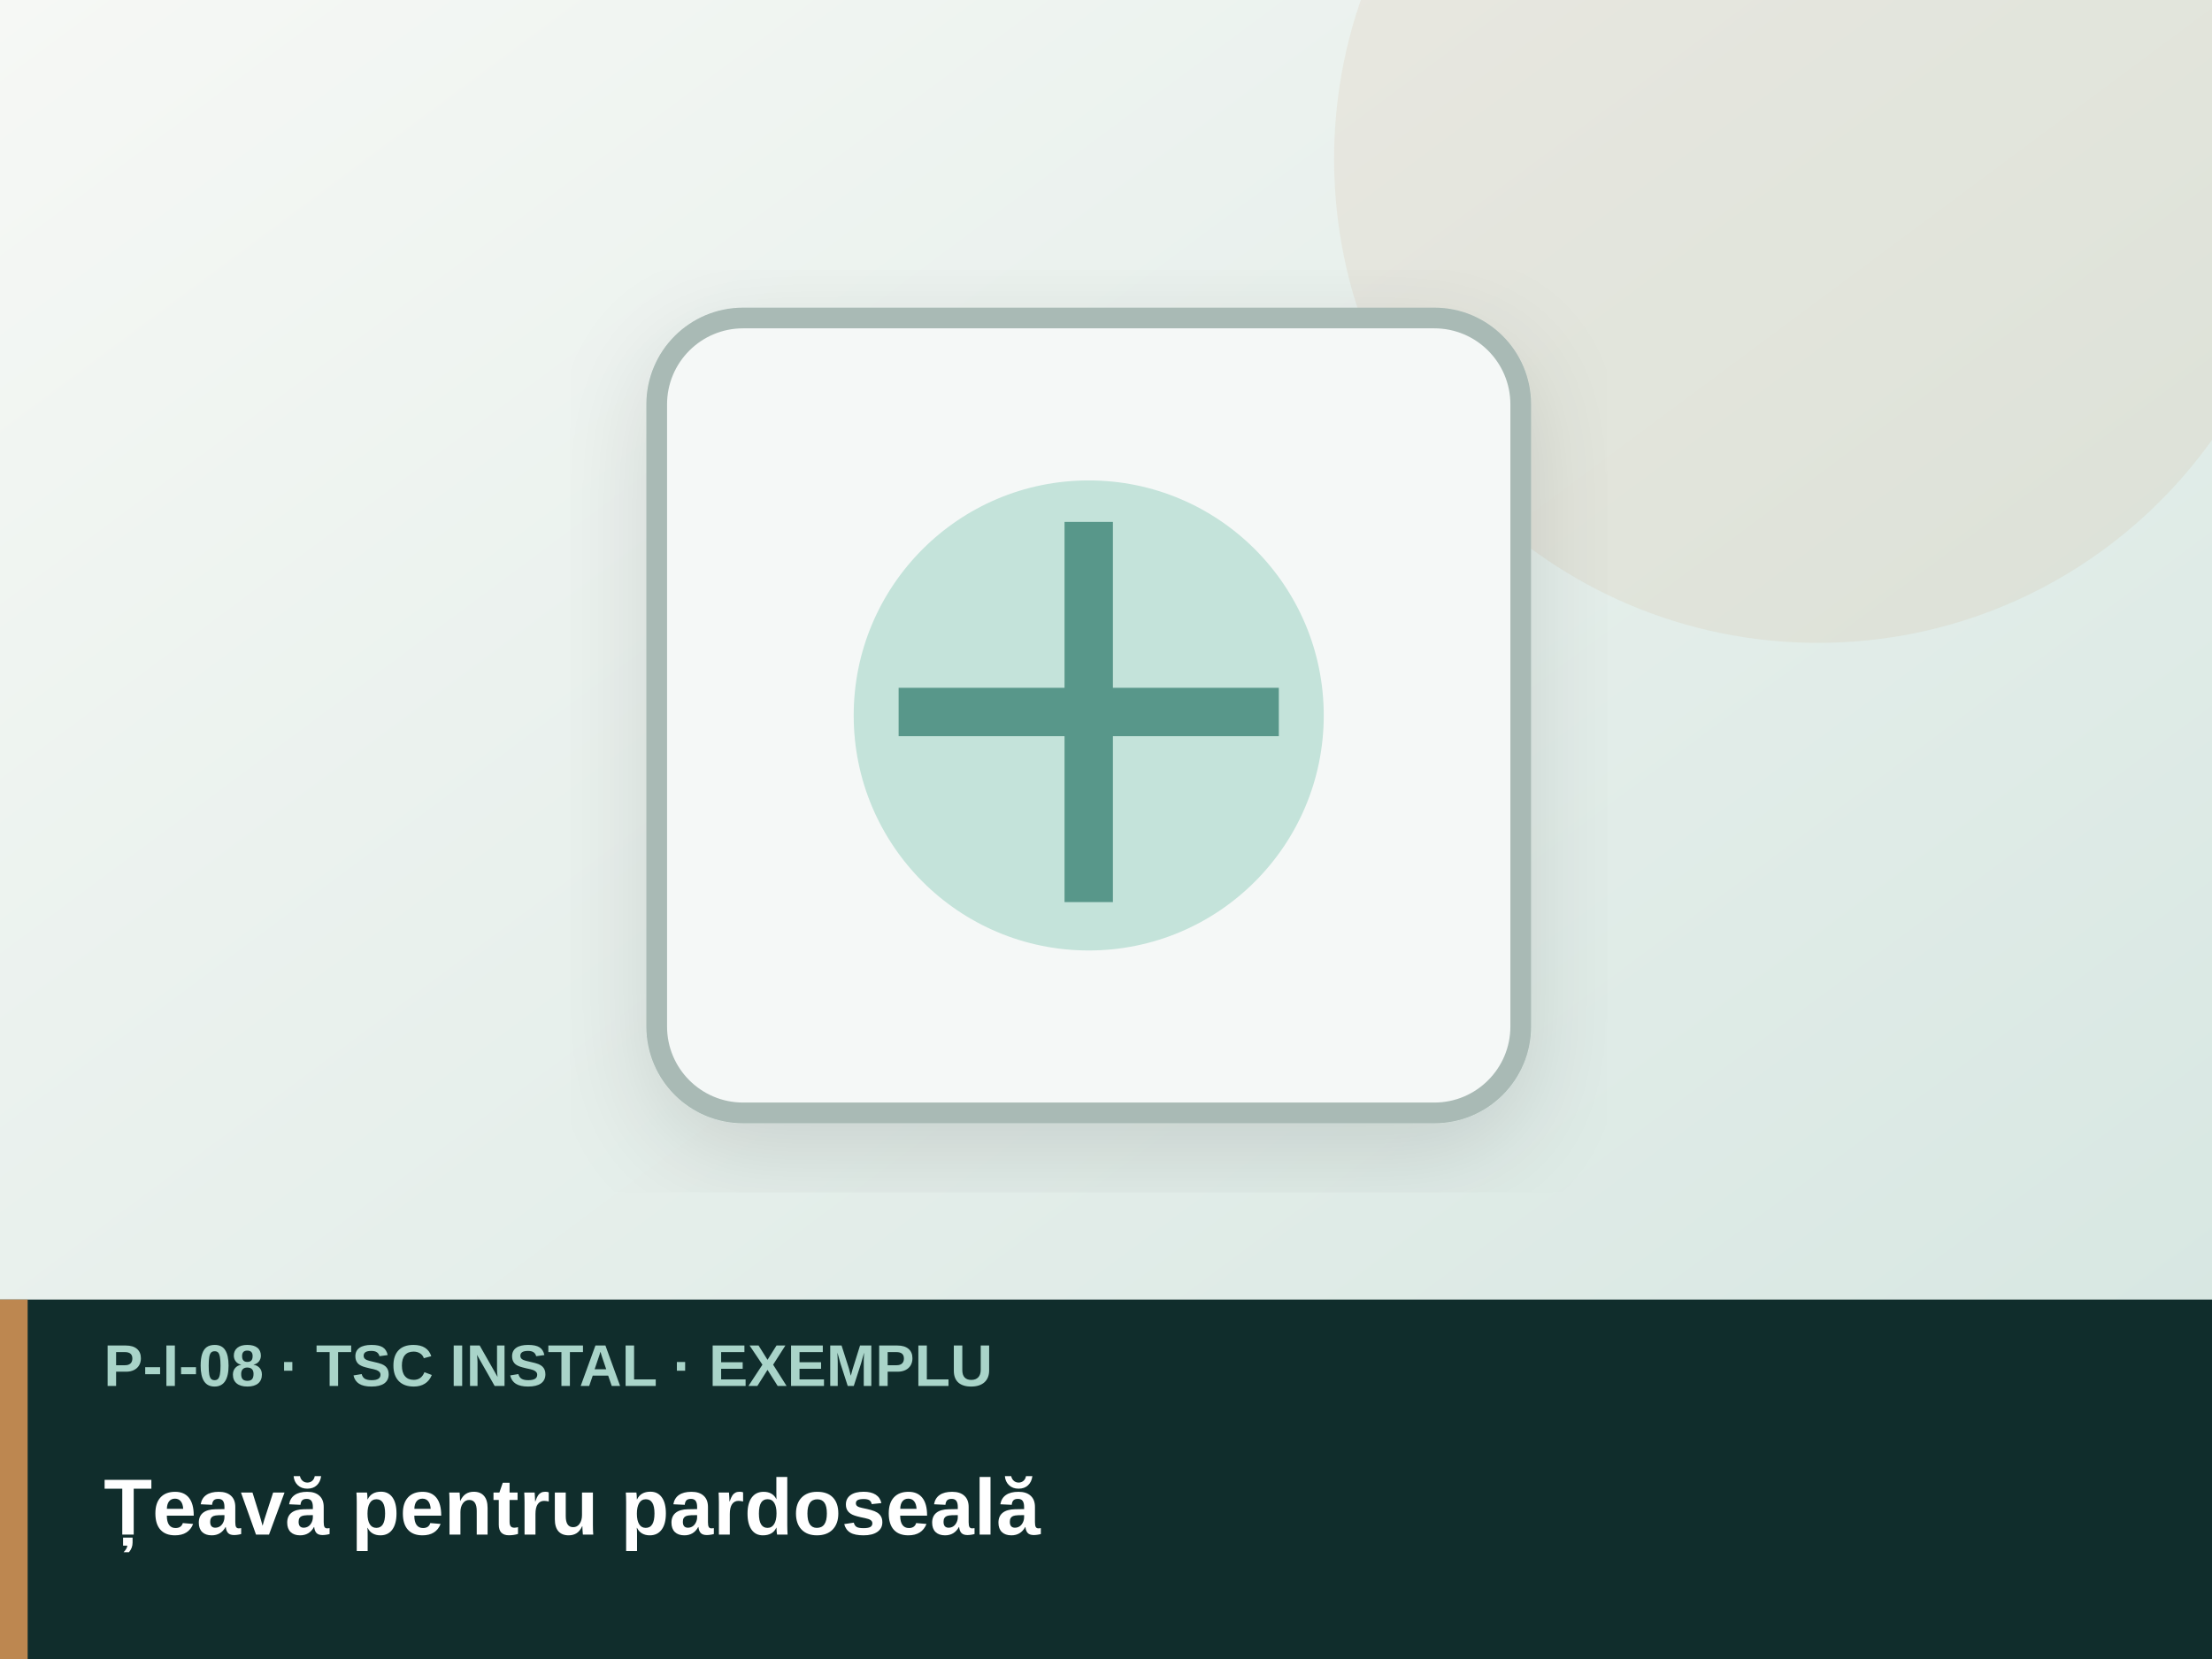
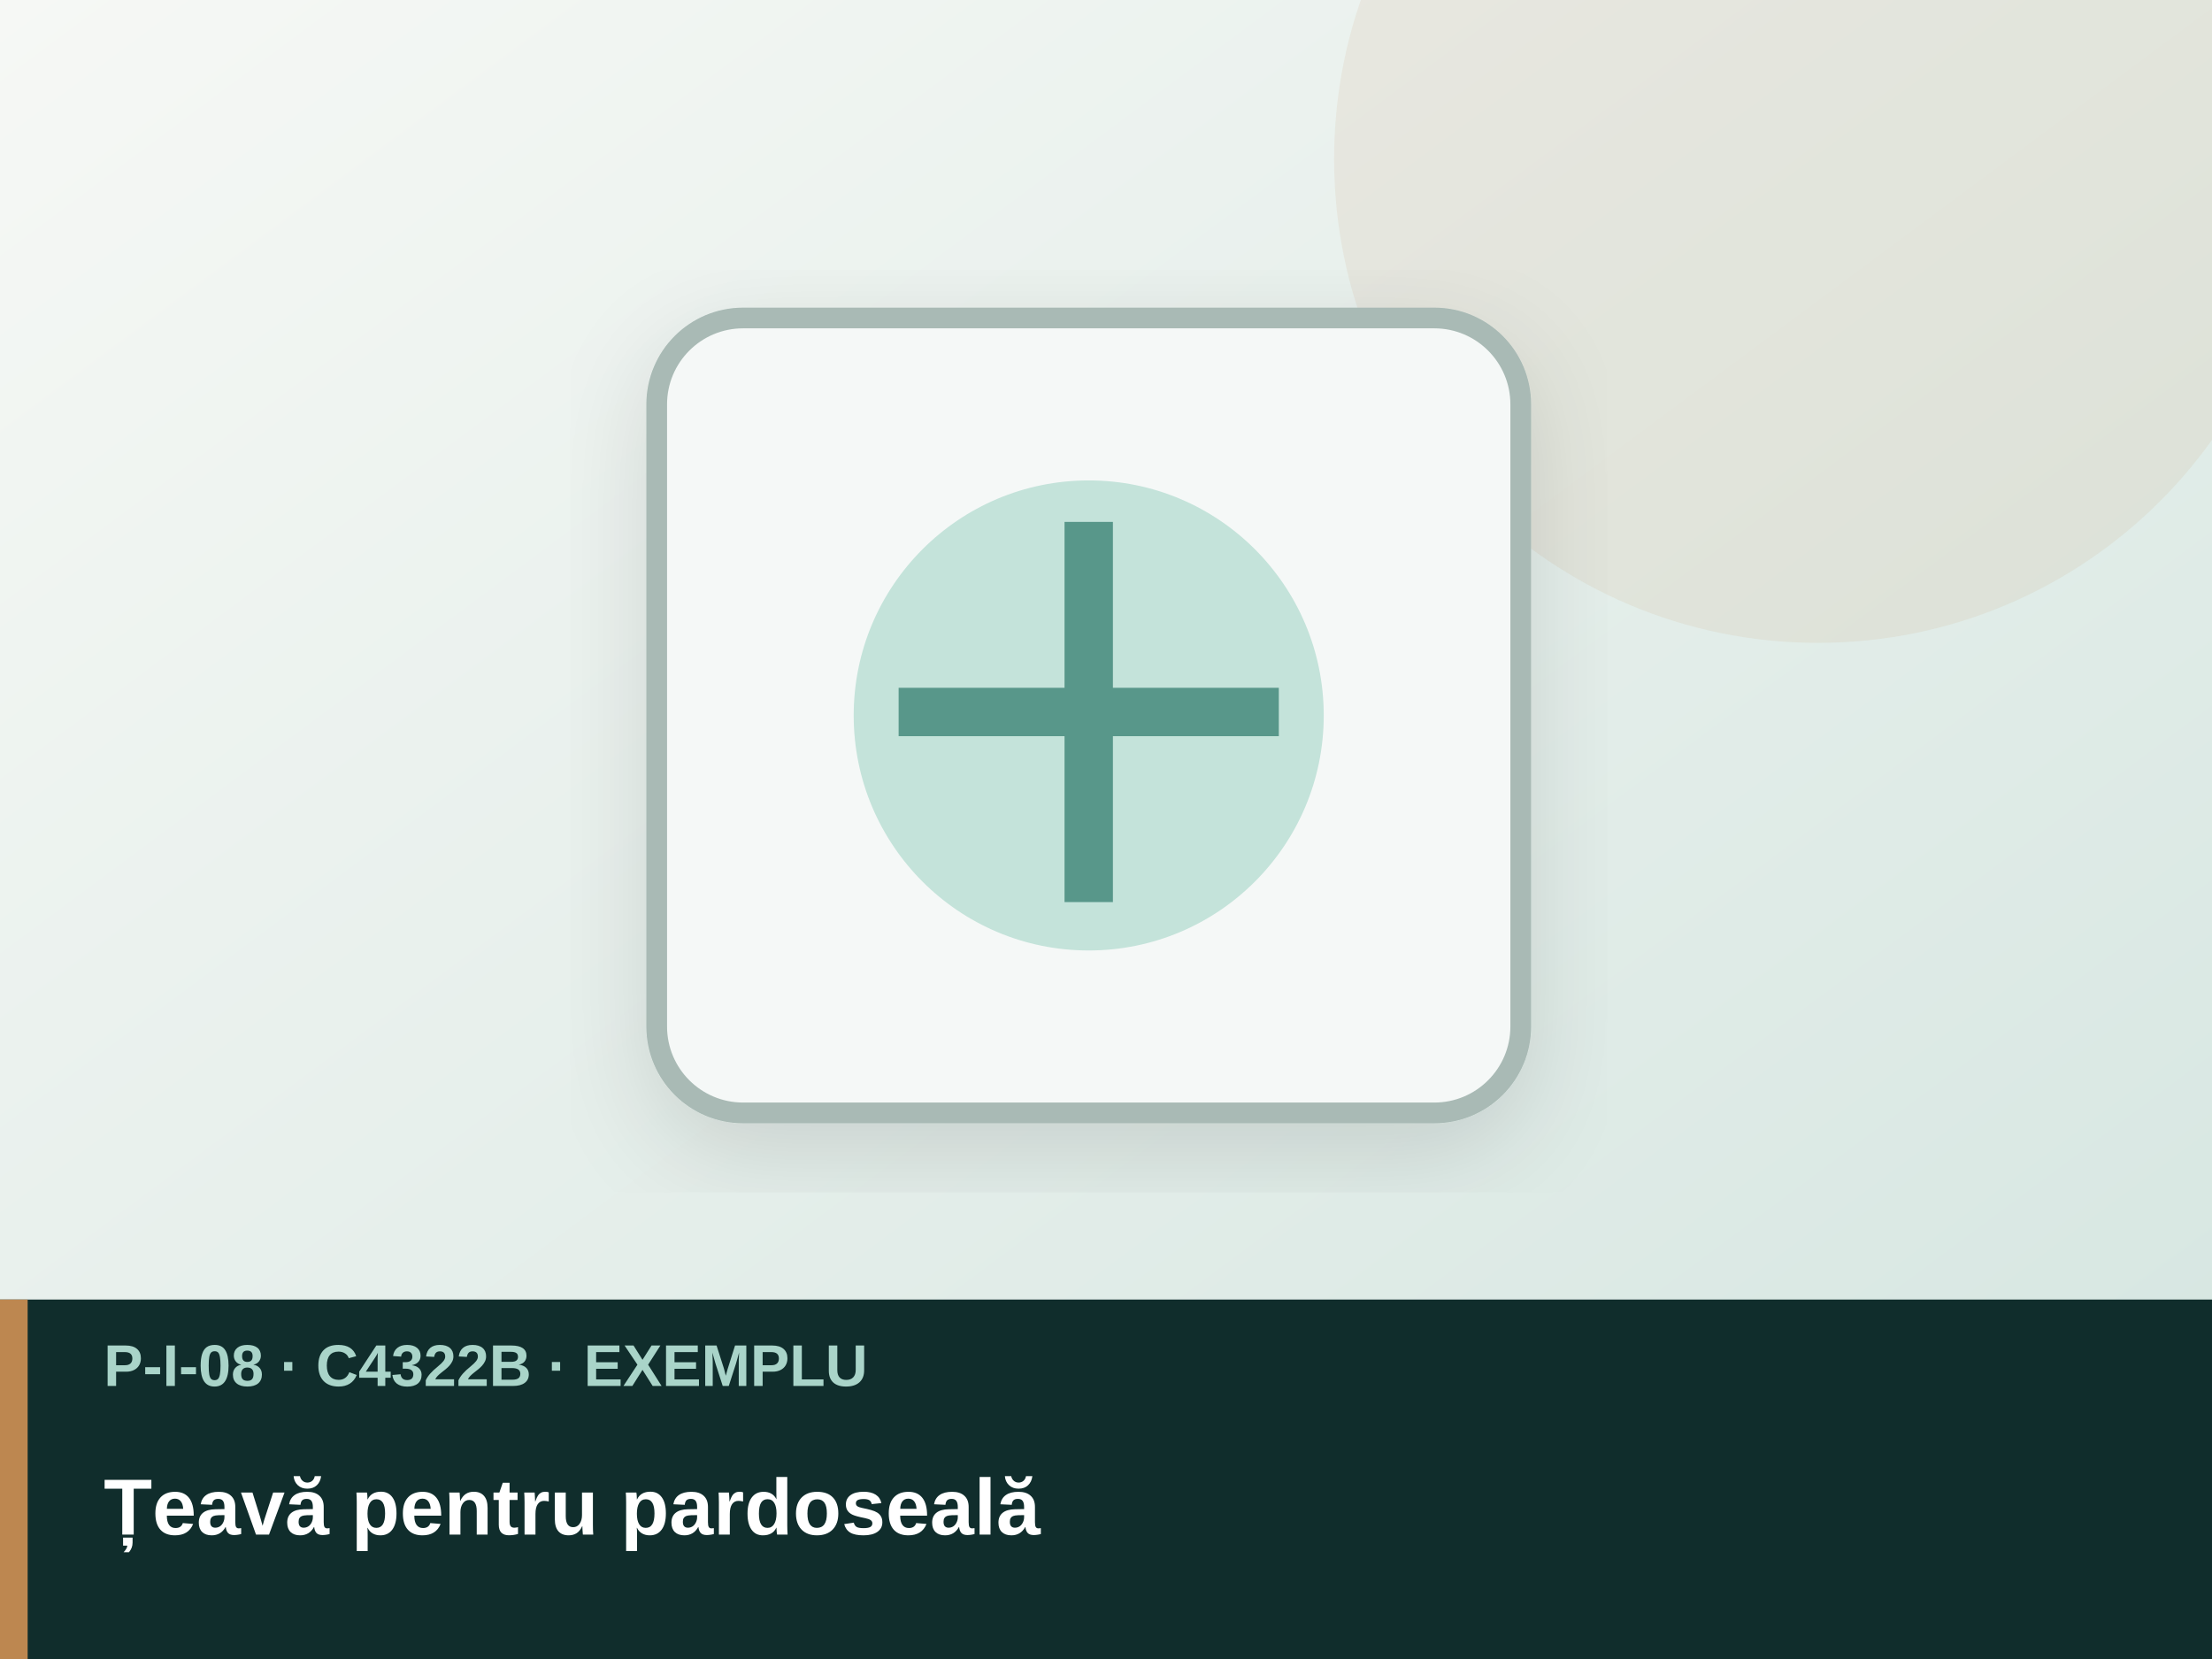
<svg xmlns="http://www.w3.org/2000/svg" width="640" height="480" viewBox="0 0 640 480" role="img" aria-label="Țeavă pentru pardoseală — ilustrație demonstrativă">
  <defs>
    <linearGradient id="bg" x1="0" y1="0" x2="1" y2="1">
      <stop stop-color="#f6f8f5" />
      <stop offset="1" stop-color="#d4e5e0" />
    </linearGradient>
    <filter id="shadow">
      <feDropShadow dx="0" dy="9" stdDeviation="14" flood-opacity=".12" />
    </filter>
  </defs>
  <rect width="640" height="480" fill="url(#bg)" />
  <circle cx="526" cy="46" r="140" fill="#bd8750" opacity=".1" />
  <g filter="url(#shadow)">
    <rect x="190" y="92" width="250" height="230" rx="25" fill="#f5f8f7" stroke="#a9bab5" stroke-width="6" />
    <circle cx="315" cy="207" r="68" fill="#c4e3da" />
    <path d="M260 206h110m-55-55v110" stroke="#59978a" stroke-width="14" />
  </g>
  <rect y="376" width="640" height="104" fill="#102d2c" />
  <rect y="376" width="8" height="104" fill="#bd8750" />
-   <text x="30" y="401" fill="#a9d4c9" font-family="Arial,sans-serif" font-size="17" font-weight="bold">P-I-08 · TSC INSTAL · EXEMPLU</text>
+   <text x="30" y="401" fill="#a9d4c9" font-family="Arial,sans-serif" font-size="17" font-weight="bold">P-I-08 · C4322B · EXEMPLU</text>
  <text x="30" y="444" fill="#fff" font-family="Arial,sans-serif" font-size="23" font-weight="bold" textLength="299" lengthAdjust="spacingAndGlyphs">Țeavă pentru pardoseală</text>
</svg>
